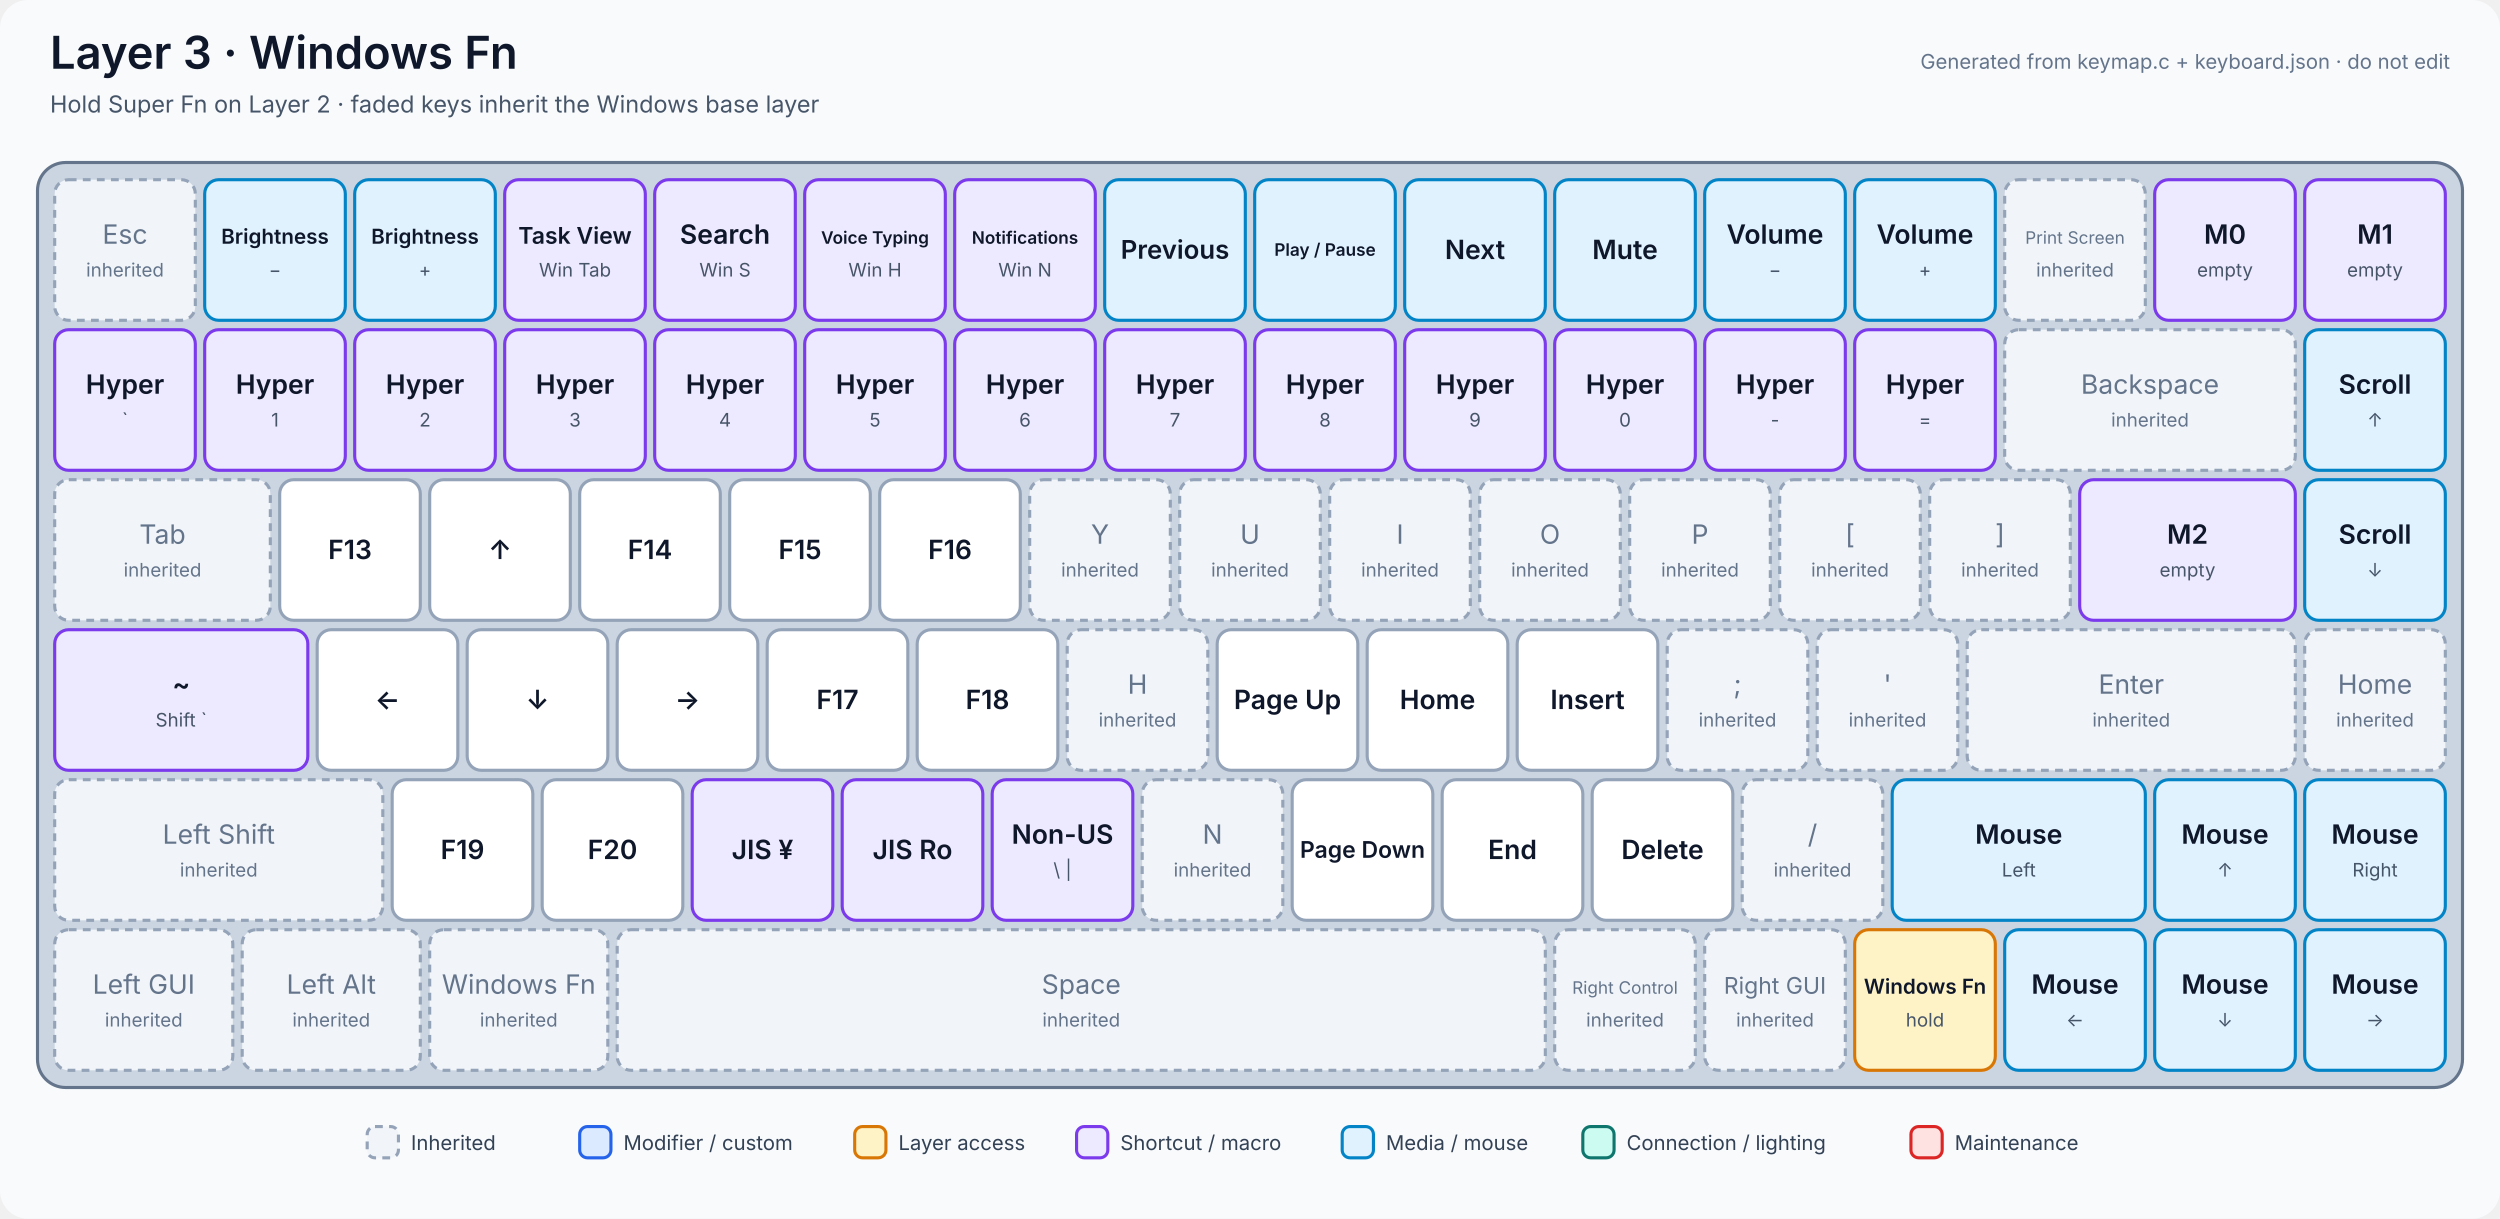
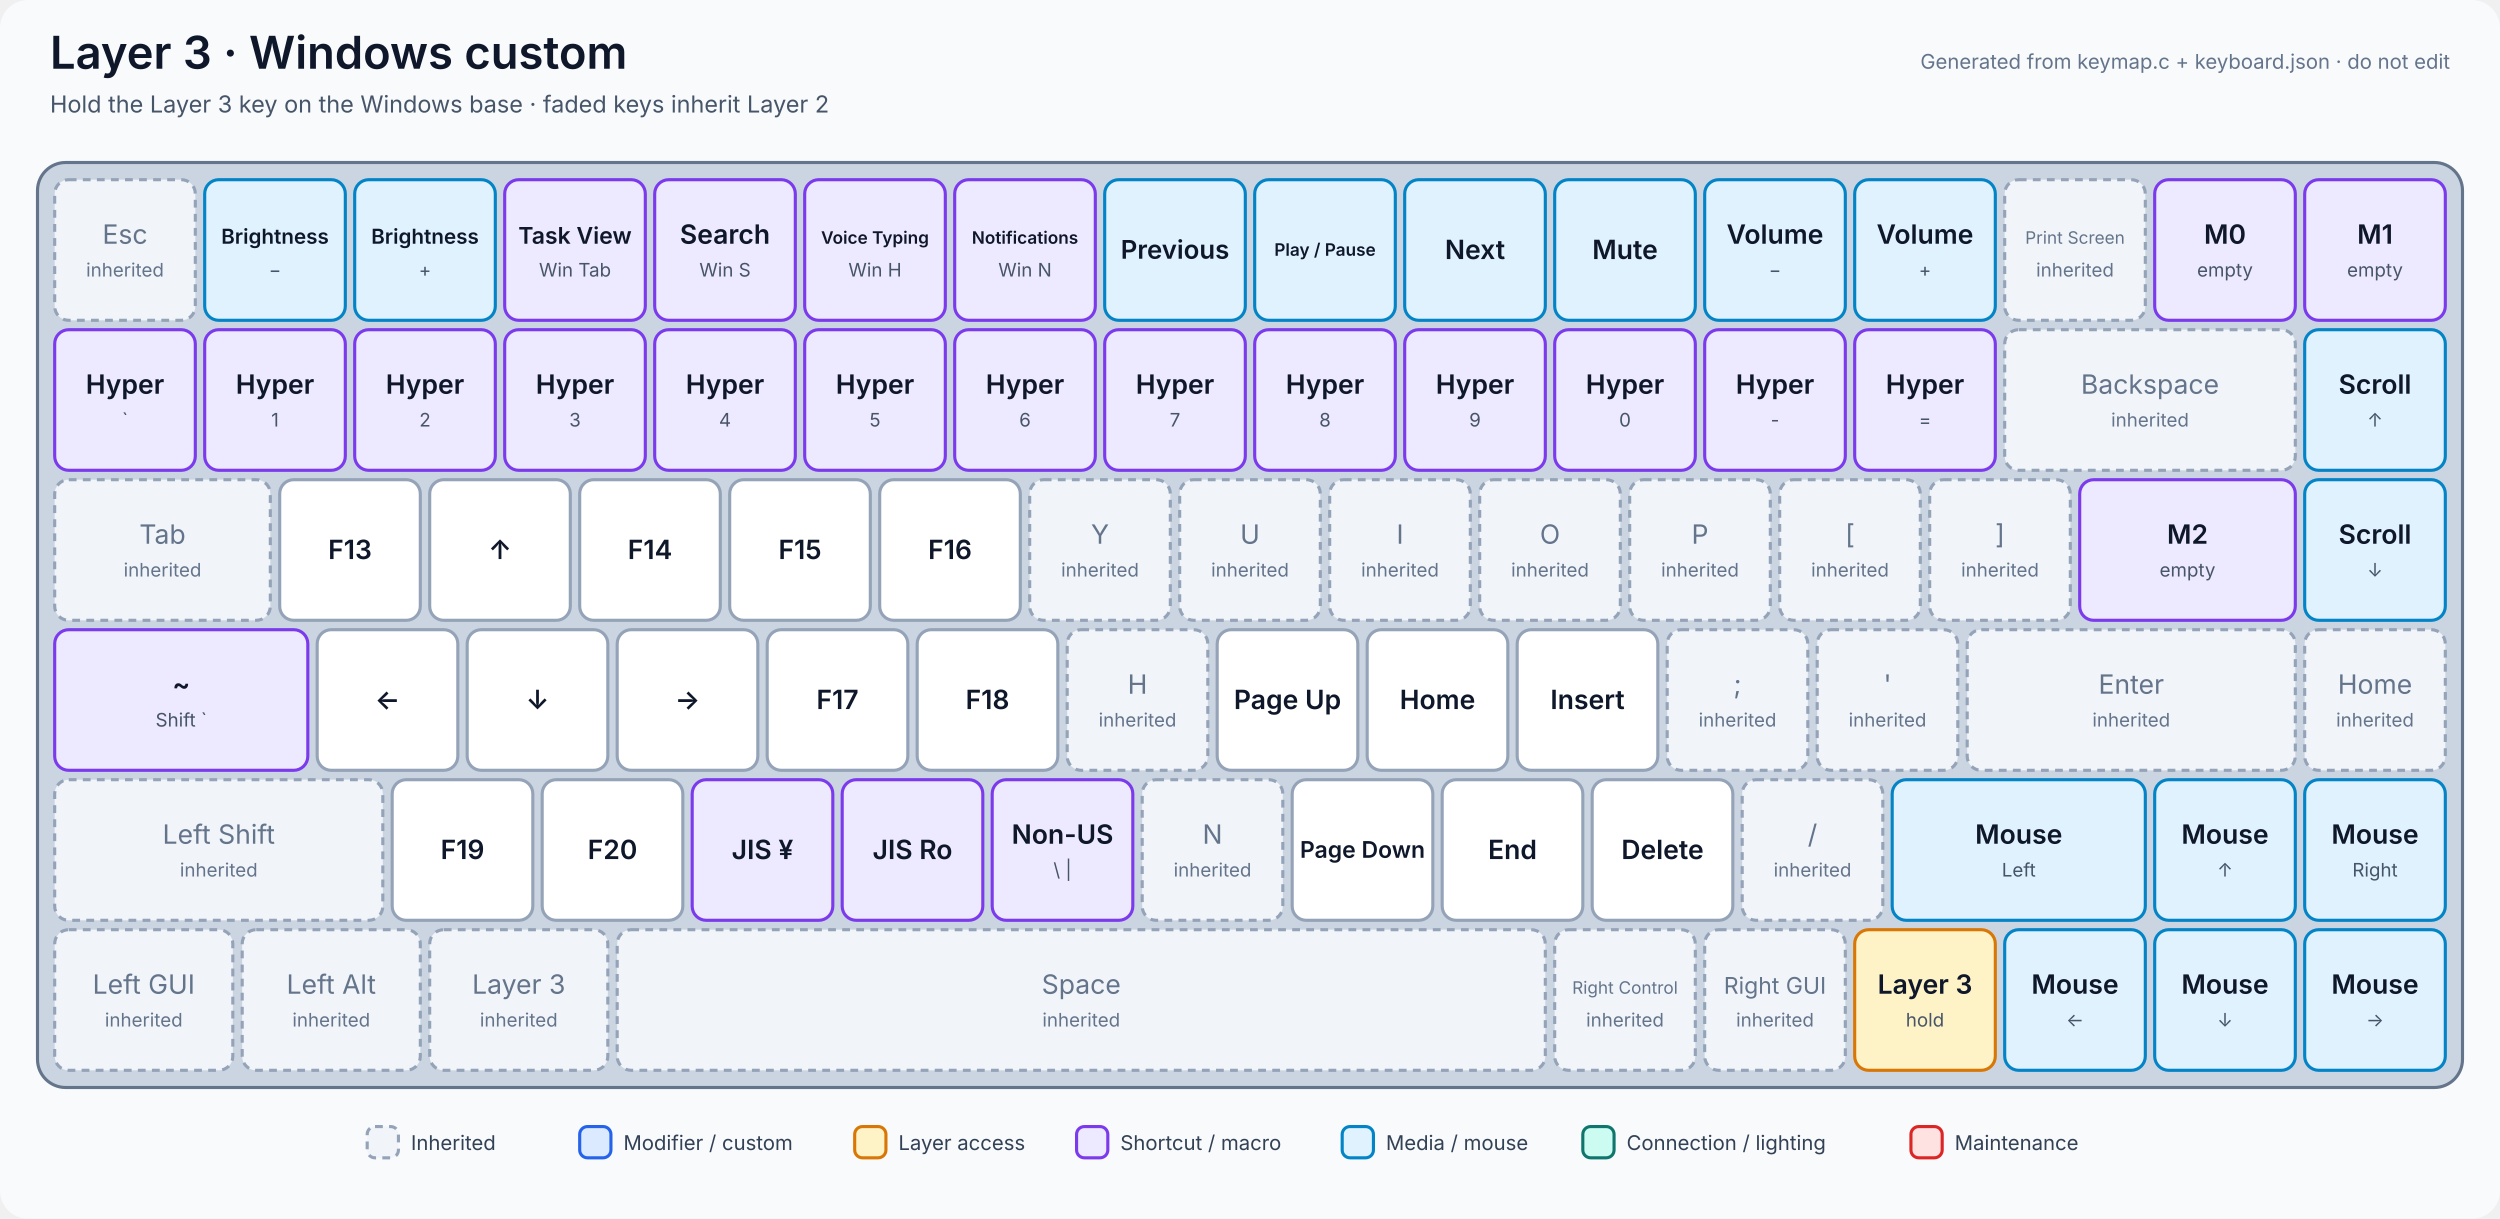
<svg xmlns="http://www.w3.org/2000/svg" width="1600" height="780" viewBox="0 0 1600 780" role="img" aria-labelledby="title desc">
  <style>
    .canvas { fill: #f8fafc; }
    .board { fill: #cbd5e1; stroke: #64748b; stroke-width: 2; }
    text { font-family: -apple-system, BlinkMacSystemFont, "Segoe UI", sans-serif; fill: #0f172a; }
    .doc-title { font-size: 29px; font-weight: 600; }
    .doc-subtitle { font-size: 15px; fill: #475569; }
    .source-note { font-size: 13px; fill: #64748b; text-anchor: end; }
    .key rect { stroke-width: 2; }
    .key-primary, .key-secondary { text-anchor: middle; dominant-baseline: auto; }
    .key-primary { font-weight: 600; }
    .key-secondary { fill: #475569; }
    .key-normal rect { fill: #ffffff; stroke: #94a3b8; }
    .key-inherited rect, .legend-swatch.key-inherited { fill: #f1f5f9; stroke: #94a3b8; stroke-dasharray: 5 4; }
    .key-inherited text { fill: #64748b; font-weight: 400; }
    .key-modifier rect, .legend-swatch.key-modifier { fill: #dbeafe; stroke: #2563eb; }
    .key-layer rect, .legend-swatch.key-layer { fill: #fef3c7; stroke: #d97706; }
    .key-shortcut rect, .legend-swatch.key-shortcut { fill: #ede9fe; stroke: #7c3aed; }
    .key-action rect, .legend-swatch.key-action { fill: #e0f2fe; stroke: #0284c7; }
    .key-hardware rect, .legend-swatch.key-hardware { fill: #ccfbf1; stroke: #0f766e; }
    .key-system rect, .legend-swatch.key-system { fill: #fee2e2; stroke: #dc2626; }
    .legend text { font-size: 13px; fill: #334155; }
    .legend-swatch { stroke-width: 2; }
  </style>
  <rect class="canvas" width="1600" height="780" rx="18" />
-   <text class="doc-title" x="32" y="44">Layer 3 · Windows Fn</text>
-   <text class="doc-subtitle" x="32" y="72">Hold Super Fn on Layer 2 · faded keys inherit the Windows base layer</text>
+   <text class="doc-title" x="32" y="44">Layer 3 · Windows custom</text>
+   <text class="doc-subtitle" x="32" y="72">Hold the Layer 3 key on the Windows base · faded keys inherit Layer 2</text>
  <text class="source-note" x="1568" y="44">Generated from keymap.c + keyboard.json · do not edit</text>
  <rect class="board" x="24" y="104" width="1552" height="592" rx="18" />
  <g class="key key-inherited">
    <rect x="35.0" y="115.0" width="90.0" height="90.0" rx="9" />
    <text class="key-primary" x="80.0" y="156.0" style="font-size:17.0px">Esc</text>
    <text class="key-secondary" x="80.0" y="177.0" style="font-size:12.0px">inherited</text>
  </g>
  <g class="key key-action">
    <rect x="131.0" y="115.0" width="90.0" height="90.0" rx="9" />
    <text class="key-primary" x="176.0" y="156.0" style="font-size:13.2px">Brightness</text>
    <text class="key-secondary" x="176.0" y="177.0" style="font-size:12.0px">−</text>
  </g>
  <g class="key key-action">
    <rect x="227.0" y="115.0" width="90.0" height="90.0" rx="9" />
    <text class="key-primary" x="272.0" y="156.0" style="font-size:13.2px">Brightness</text>
    <text class="key-secondary" x="272.0" y="177.0" style="font-size:12.0px">+</text>
  </g>
  <g class="key key-shortcut">
    <rect x="323.0" y="115.0" width="90.0" height="90.0" rx="9" />
    <text class="key-primary" x="368.0" y="156.0" style="font-size:14.7px">Task View</text>
    <text class="key-secondary" x="368.0" y="177.0" style="font-size:12.0px">Win Tab</text>
  </g>
  <g class="key key-shortcut">
    <rect x="419.0" y="115.0" width="90.0" height="90.0" rx="9" />
    <text class="key-primary" x="464.0" y="156.0" style="font-size:17.0px">Search</text>
    <text class="key-secondary" x="464.0" y="177.0" style="font-size:12.0px">Win S</text>
  </g>
  <g class="key key-shortcut">
    <rect x="515.0" y="115.0" width="90.0" height="90.0" rx="9" />
    <text class="key-primary" x="560.0" y="156.0" style="font-size:11.0px">Voice Typing</text>
    <text class="key-secondary" x="560.0" y="177.0" style="font-size:12.0px">Win H</text>
  </g>
  <g class="key key-shortcut">
    <rect x="611.0" y="115.0" width="90.0" height="90.0" rx="9" />
    <text class="key-primary" x="656.0" y="156.0" style="font-size:11.0px">Notifications</text>
    <text class="key-secondary" x="656.0" y="177.0" style="font-size:12.0px">Win N</text>
  </g>
  <g class="key key-action">
    <rect x="707.0" y="115.0" width="90.0" height="90.0" rx="9" />
    <text class="key-primary" x="752.0" y="165.6" style="font-size:16.5px">Previous</text>
  </g>
  <g class="key key-action">
    <rect x="803.0" y="115.0" width="90.0" height="90.0" rx="9" />
    <text class="key-primary" x="848.0" y="163.7" style="font-size:11.0px">Play / Pause</text>
  </g>
  <g class="key key-action">
    <rect x="899.0" y="115.0" width="90.0" height="90.0" rx="9" />
    <text class="key-primary" x="944.0" y="165.8" style="font-size:17.0px">Next</text>
  </g>
  <g class="key key-action">
    <rect x="995.0" y="115.0" width="90.0" height="90.0" rx="9" />
    <text class="key-primary" x="1040.0" y="165.8" style="font-size:17.0px">Mute</text>
  </g>
  <g class="key key-action">
    <rect x="1091.0" y="115.0" width="90.0" height="90.0" rx="9" />
    <text class="key-primary" x="1136.0" y="156.0" style="font-size:17.0px">Volume</text>
    <text class="key-secondary" x="1136.0" y="177.0" style="font-size:12.0px">−</text>
  </g>
  <g class="key key-action">
    <rect x="1187.0" y="115.0" width="90.0" height="90.0" rx="9" />
    <text class="key-primary" x="1232.0" y="156.0" style="font-size:17.0px">Volume</text>
    <text class="key-secondary" x="1232.0" y="177.0" style="font-size:12.0px">+</text>
  </g>
  <g class="key key-inherited">
    <rect x="1283.0" y="115.0" width="90.0" height="90.0" rx="9" />
    <text class="key-primary" x="1328.0" y="156.0" style="font-size:11.0px">Print Screen</text>
    <text class="key-secondary" x="1328.0" y="177.0" style="font-size:12.0px">inherited</text>
  </g>
  <g class="key key-shortcut">
    <rect x="1379.0" y="115.0" width="90.0" height="90.0" rx="9" />
    <text class="key-primary" x="1424.0" y="156.0" style="font-size:17.0px">M0</text>
    <text class="key-secondary" x="1424.0" y="177.0" style="font-size:12.0px">empty</text>
  </g>
  <g class="key key-shortcut">
    <rect x="1475.0" y="115.0" width="90.0" height="90.0" rx="9" />
    <text class="key-primary" x="1520.0" y="156.0" style="font-size:17.0px">M1</text>
    <text class="key-secondary" x="1520.0" y="177.0" style="font-size:12.0px">empty</text>
  </g>
  <g class="key key-shortcut">
    <rect x="35.0" y="211.0" width="90.0" height="90.0" rx="9" />
    <text class="key-primary" x="80.0" y="252.0" style="font-size:17.0px">Hyper</text>
    <text class="key-secondary" x="80.0" y="273.0" style="font-size:12.0px">`</text>
  </g>
  <g class="key key-shortcut">
    <rect x="131.0" y="211.0" width="90.0" height="90.0" rx="9" />
    <text class="key-primary" x="176.0" y="252.0" style="font-size:17.0px">Hyper</text>
    <text class="key-secondary" x="176.0" y="273.0" style="font-size:12.0px">1</text>
  </g>
  <g class="key key-shortcut">
    <rect x="227.0" y="211.0" width="90.0" height="90.0" rx="9" />
    <text class="key-primary" x="272.0" y="252.0" style="font-size:17.0px">Hyper</text>
    <text class="key-secondary" x="272.0" y="273.0" style="font-size:12.0px">2</text>
  </g>
  <g class="key key-shortcut">
    <rect x="323.0" y="211.0" width="90.0" height="90.0" rx="9" />
    <text class="key-primary" x="368.0" y="252.0" style="font-size:17.0px">Hyper</text>
    <text class="key-secondary" x="368.0" y="273.0" style="font-size:12.0px">3</text>
  </g>
  <g class="key key-shortcut">
    <rect x="419.0" y="211.0" width="90.0" height="90.0" rx="9" />
    <text class="key-primary" x="464.0" y="252.0" style="font-size:17.0px">Hyper</text>
    <text class="key-secondary" x="464.0" y="273.0" style="font-size:12.0px">4</text>
  </g>
  <g class="key key-shortcut">
    <rect x="515.0" y="211.0" width="90.0" height="90.0" rx="9" />
    <text class="key-primary" x="560.0" y="252.0" style="font-size:17.0px">Hyper</text>
    <text class="key-secondary" x="560.0" y="273.0" style="font-size:12.0px">5</text>
  </g>
  <g class="key key-shortcut">
    <rect x="611.0" y="211.0" width="90.0" height="90.0" rx="9" />
    <text class="key-primary" x="656.0" y="252.0" style="font-size:17.0px">Hyper</text>
    <text class="key-secondary" x="656.0" y="273.0" style="font-size:12.0px">6</text>
  </g>
  <g class="key key-shortcut">
    <rect x="707.0" y="211.0" width="90.0" height="90.0" rx="9" />
    <text class="key-primary" x="752.0" y="252.0" style="font-size:17.0px">Hyper</text>
    <text class="key-secondary" x="752.0" y="273.0" style="font-size:12.0px">7</text>
  </g>
  <g class="key key-shortcut">
    <rect x="803.0" y="211.0" width="90.0" height="90.0" rx="9" />
    <text class="key-primary" x="848.0" y="252.0" style="font-size:17.0px">Hyper</text>
    <text class="key-secondary" x="848.0" y="273.0" style="font-size:12.0px">8</text>
  </g>
  <g class="key key-shortcut">
    <rect x="899.0" y="211.0" width="90.0" height="90.0" rx="9" />
    <text class="key-primary" x="944.0" y="252.0" style="font-size:17.0px">Hyper</text>
    <text class="key-secondary" x="944.0" y="273.0" style="font-size:12.0px">9</text>
  </g>
  <g class="key key-shortcut">
    <rect x="995.0" y="211.0" width="90.0" height="90.0" rx="9" />
    <text class="key-primary" x="1040.0" y="252.0" style="font-size:17.0px">Hyper</text>
    <text class="key-secondary" x="1040.0" y="273.0" style="font-size:12.0px">0</text>
  </g>
  <g class="key key-shortcut">
    <rect x="1091.0" y="211.0" width="90.0" height="90.0" rx="9" />
    <text class="key-primary" x="1136.0" y="252.0" style="font-size:17.0px">Hyper</text>
    <text class="key-secondary" x="1136.0" y="273.0" style="font-size:12.0px">-</text>
  </g>
  <g class="key key-shortcut">
    <rect x="1187.0" y="211.0" width="90.0" height="90.0" rx="9" />
    <text class="key-primary" x="1232.0" y="252.0" style="font-size:17.0px">Hyper</text>
    <text class="key-secondary" x="1232.0" y="273.0" style="font-size:12.0px">=</text>
  </g>
  <g class="key key-inherited">
    <rect x="1283.0" y="211.0" width="186.0" height="90.0" rx="9" />
    <text class="key-primary" x="1376.0" y="252.0" style="font-size:17.0px">Backspace</text>
    <text class="key-secondary" x="1376.0" y="273.0" style="font-size:12.0px">inherited</text>
  </g>
  <g class="key key-action">
    <rect x="1475.0" y="211.0" width="90.0" height="90.0" rx="9" />
    <text class="key-primary" x="1520.0" y="252.0" style="font-size:17.0px">Scroll</text>
    <text class="key-secondary" x="1520.0" y="273.0" style="font-size:12.0px">↑</text>
  </g>
  <g class="key key-inherited">
    <rect x="35.0" y="307.0" width="138.0" height="90.0" rx="9" />
    <text class="key-primary" x="104.0" y="348.0" style="font-size:17.0px">Tab</text>
    <text class="key-secondary" x="104.0" y="369.0" style="font-size:12.0px">inherited</text>
  </g>
  <g class="key key-normal">
    <rect x="179.0" y="307.0" width="90.0" height="90.0" rx="9" />
    <text class="key-primary" x="224.0" y="357.8" style="font-size:17.0px">F13</text>
  </g>
  <g class="key key-normal">
    <rect x="275.0" y="307.0" width="90.0" height="90.0" rx="9" />
    <text class="key-primary" x="320.0" y="357.8" style="font-size:17.0px">↑</text>
  </g>
  <g class="key key-normal">
    <rect x="371.0" y="307.0" width="90.0" height="90.0" rx="9" />
    <text class="key-primary" x="416.0" y="357.8" style="font-size:17.0px">F14</text>
  </g>
  <g class="key key-normal">
    <rect x="467.0" y="307.0" width="90.0" height="90.0" rx="9" />
    <text class="key-primary" x="512.0" y="357.8" style="font-size:17.0px">F15</text>
  </g>
  <g class="key key-normal">
    <rect x="563.0" y="307.0" width="90.0" height="90.0" rx="9" />
    <text class="key-primary" x="608.0" y="357.8" style="font-size:17.0px">F16</text>
  </g>
  <g class="key key-inherited">
    <rect x="659.0" y="307.0" width="90.0" height="90.0" rx="9" />
    <text class="key-primary" x="704.0" y="348.0" style="font-size:17.0px">Y</text>
    <text class="key-secondary" x="704.0" y="369.0" style="font-size:12.0px">inherited</text>
  </g>
  <g class="key key-inherited">
    <rect x="755.0" y="307.0" width="90.0" height="90.0" rx="9" />
    <text class="key-primary" x="800.0" y="348.0" style="font-size:17.0px">U</text>
    <text class="key-secondary" x="800.0" y="369.0" style="font-size:12.0px">inherited</text>
  </g>
  <g class="key key-inherited">
    <rect x="851.0" y="307.0" width="90.0" height="90.0" rx="9" />
    <text class="key-primary" x="896.0" y="348.0" style="font-size:17.0px">I</text>
    <text class="key-secondary" x="896.0" y="369.0" style="font-size:12.0px">inherited</text>
  </g>
  <g class="key key-inherited">
    <rect x="947.0" y="307.0" width="90.0" height="90.0" rx="9" />
    <text class="key-primary" x="992.0" y="348.0" style="font-size:17.0px">O</text>
    <text class="key-secondary" x="992.0" y="369.0" style="font-size:12.0px">inherited</text>
  </g>
  <g class="key key-inherited">
    <rect x="1043.0" y="307.0" width="90.0" height="90.0" rx="9" />
    <text class="key-primary" x="1088.0" y="348.0" style="font-size:17.0px">P</text>
    <text class="key-secondary" x="1088.0" y="369.0" style="font-size:12.0px">inherited</text>
  </g>
  <g class="key key-inherited">
    <rect x="1139.0" y="307.0" width="90.0" height="90.0" rx="9" />
    <text class="key-primary" x="1184.0" y="348.0" style="font-size:17.0px">[</text>
    <text class="key-secondary" x="1184.0" y="369.0" style="font-size:12.0px">inherited</text>
  </g>
  <g class="key key-inherited">
    <rect x="1235.0" y="307.0" width="90.0" height="90.0" rx="9" />
    <text class="key-primary" x="1280.0" y="348.0" style="font-size:17.0px">]</text>
    <text class="key-secondary" x="1280.0" y="369.0" style="font-size:12.0px">inherited</text>
  </g>
  <g class="key key-shortcut">
    <rect x="1331.0" y="307.0" width="138.0" height="90.0" rx="9" />
    <text class="key-primary" x="1400.0" y="348.0" style="font-size:17.0px">M2</text>
    <text class="key-secondary" x="1400.0" y="369.0" style="font-size:12.0px">empty</text>
  </g>
  <g class="key key-action">
    <rect x="1475.0" y="307.0" width="90.0" height="90.0" rx="9" />
    <text class="key-primary" x="1520.0" y="348.0" style="font-size:17.0px">Scroll</text>
    <text class="key-secondary" x="1520.0" y="369.0" style="font-size:12.0px">↓</text>
  </g>
  <g class="key key-shortcut">
    <rect x="35.0" y="403.0" width="162.0" height="90.0" rx="9" />
    <text class="key-primary" x="116.0" y="444.0" style="font-size:17.0px">~</text>
    <text class="key-secondary" x="116.0" y="465.0" style="font-size:12.0px">Shift `</text>
  </g>
  <g class="key key-normal">
    <rect x="203.0" y="403.0" width="90.0" height="90.0" rx="9" />
    <text class="key-primary" x="248.0" y="453.8" style="font-size:17.0px">←</text>
  </g>
  <g class="key key-normal">
    <rect x="299.0" y="403.0" width="90.0" height="90.0" rx="9" />
    <text class="key-primary" x="344.0" y="453.8" style="font-size:17.0px">↓</text>
  </g>
  <g class="key key-normal">
    <rect x="395.0" y="403.0" width="90.0" height="90.0" rx="9" />
    <text class="key-primary" x="440.0" y="453.8" style="font-size:17.0px">→</text>
  </g>
  <g class="key key-normal">
    <rect x="491.0" y="403.0" width="90.0" height="90.0" rx="9" />
    <text class="key-primary" x="536.0" y="453.8" style="font-size:17.0px">F17</text>
  </g>
  <g class="key key-normal">
    <rect x="587.0" y="403.0" width="90.0" height="90.0" rx="9" />
    <text class="key-primary" x="632.0" y="453.8" style="font-size:17.0px">F18</text>
  </g>
  <g class="key key-inherited">
    <rect x="683.0" y="403.0" width="90.0" height="90.0" rx="9" />
    <text class="key-primary" x="728.0" y="444.0" style="font-size:17.0px">H</text>
    <text class="key-secondary" x="728.0" y="465.0" style="font-size:12.0px">inherited</text>
  </g>
  <g class="key key-normal">
    <rect x="779.0" y="403.0" width="90.0" height="90.0" rx="9" />
    <text class="key-primary" x="824.0" y="453.8" style="font-size:17.0px">Page Up</text>
  </g>
  <g class="key key-normal">
    <rect x="875.0" y="403.0" width="90.0" height="90.0" rx="9" />
    <text class="key-primary" x="920.0" y="453.8" style="font-size:17.0px">Home</text>
  </g>
  <g class="key key-normal">
    <rect x="971.0" y="403.0" width="90.0" height="90.0" rx="9" />
    <text class="key-primary" x="1016.0" y="453.8" style="font-size:17.0px">Insert</text>
  </g>
  <g class="key key-inherited">
    <rect x="1067.0" y="403.0" width="90.0" height="90.0" rx="9" />
    <text class="key-primary" x="1112.0" y="444.0" style="font-size:17.0px">;</text>
    <text class="key-secondary" x="1112.0" y="465.0" style="font-size:12.0px">inherited</text>
  </g>
  <g class="key key-inherited">
    <rect x="1163.0" y="403.0" width="90.0" height="90.0" rx="9" />
    <text class="key-primary" x="1208.0" y="444.0" style="font-size:17.0px">'</text>
    <text class="key-secondary" x="1208.0" y="465.0" style="font-size:12.0px">inherited</text>
  </g>
  <g class="key key-inherited">
    <rect x="1259.0" y="403.0" width="210.0" height="90.0" rx="9" />
    <text class="key-primary" x="1364.0" y="444.0" style="font-size:17.0px">Enter</text>
    <text class="key-secondary" x="1364.0" y="465.0" style="font-size:12.0px">inherited</text>
  </g>
  <g class="key key-inherited">
    <rect x="1475.0" y="403.0" width="90.0" height="90.0" rx="9" />
    <text class="key-primary" x="1520.0" y="444.0" style="font-size:17.0px">Home</text>
    <text class="key-secondary" x="1520.0" y="465.0" style="font-size:12.0px">inherited</text>
  </g>
  <g class="key key-inherited">
    <rect x="35.0" y="499.0" width="210.0" height="90.0" rx="9" />
    <text class="key-primary" x="140.0" y="540.0" style="font-size:17.0px">Left Shift</text>
    <text class="key-secondary" x="140.0" y="561.0" style="font-size:12.0px">inherited</text>
  </g>
  <g class="key key-normal">
    <rect x="251.0" y="499.0" width="90.0" height="90.0" rx="9" />
    <text class="key-primary" x="296.0" y="549.8" style="font-size:17.0px">F19</text>
  </g>
  <g class="key key-normal">
    <rect x="347.0" y="499.0" width="90.0" height="90.0" rx="9" />
    <text class="key-primary" x="392.0" y="549.8" style="font-size:17.0px">F20</text>
  </g>
  <g class="key key-shortcut">
    <rect x="443.0" y="499.0" width="90.0" height="90.0" rx="9" />
    <text class="key-primary" x="488.0" y="549.8" style="font-size:17.0px">JIS ¥</text>
  </g>
  <g class="key key-shortcut">
    <rect x="539.0" y="499.0" width="90.0" height="90.0" rx="9" />
    <text class="key-primary" x="584.0" y="549.8" style="font-size:17.0px">JIS Ro</text>
  </g>
  <g class="key key-shortcut">
    <rect x="635.0" y="499.0" width="90.0" height="90.0" rx="9" />
    <text class="key-primary" x="680.0" y="540.0" style="font-size:17.0px">Non-US</text>
    <text class="key-secondary" x="680.0" y="561.0" style="font-size:12.0px">\ |</text>
  </g>
  <g class="key key-inherited">
    <rect x="731.0" y="499.0" width="90.0" height="90.0" rx="9" />
    <text class="key-primary" x="776.0" y="540.0" style="font-size:17.0px">N</text>
    <text class="key-secondary" x="776.0" y="561.0" style="font-size:12.0px">inherited</text>
  </g>
  <g class="key key-normal">
    <rect x="827.0" y="499.0" width="90.0" height="90.0" rx="9" />
    <text class="key-primary" x="872.0" y="549.0" style="font-size:14.7px">Page Down</text>
  </g>
  <g class="key key-normal">
    <rect x="923.0" y="499.0" width="90.0" height="90.0" rx="9" />
    <text class="key-primary" x="968.0" y="549.8" style="font-size:17.0px">End</text>
  </g>
  <g class="key key-normal">
    <rect x="1019.0" y="499.0" width="90.0" height="90.0" rx="9" />
    <text class="key-primary" x="1064.0" y="549.8" style="font-size:17.0px">Delete</text>
  </g>
  <g class="key key-inherited">
    <rect x="1115.0" y="499.0" width="90.0" height="90.0" rx="9" />
    <text class="key-primary" x="1160.0" y="540.0" style="font-size:17.0px">/</text>
    <text class="key-secondary" x="1160.0" y="561.0" style="font-size:12.0px">inherited</text>
  </g>
  <g class="key key-action">
    <rect x="1211.0" y="499.0" width="162.0" height="90.0" rx="9" />
    <text class="key-primary" x="1292.0" y="540.0" style="font-size:17.0px">Mouse</text>
    <text class="key-secondary" x="1292.0" y="561.0" style="font-size:12.0px">Left</text>
  </g>
  <g class="key key-action">
    <rect x="1379.0" y="499.0" width="90.0" height="90.0" rx="9" />
    <text class="key-primary" x="1424.0" y="540.0" style="font-size:17.0px">Mouse</text>
    <text class="key-secondary" x="1424.0" y="561.0" style="font-size:12.0px">↑</text>
  </g>
  <g class="key key-action">
    <rect x="1475.0" y="499.0" width="90.0" height="90.0" rx="9" />
    <text class="key-primary" x="1520.0" y="540.0" style="font-size:17.0px">Mouse</text>
    <text class="key-secondary" x="1520.0" y="561.0" style="font-size:12.0px">Right</text>
  </g>
  <g class="key key-inherited">
    <rect x="35.0" y="595.0" width="114.0" height="90.0" rx="9" />
    <text class="key-primary" x="92.0" y="636.0" style="font-size:17.0px">Left GUI</text>
    <text class="key-secondary" x="92.0" y="657.0" style="font-size:12.0px">inherited</text>
  </g>
  <g class="key key-inherited">
    <rect x="155.0" y="595.0" width="114.0" height="90.0" rx="9" />
    <text class="key-primary" x="212.0" y="636.0" style="font-size:17.0px">Left Alt</text>
    <text class="key-secondary" x="212.0" y="657.0" style="font-size:12.0px">inherited</text>
  </g>
  <g class="key key-inherited">
    <rect x="275.0" y="595.0" width="114.0" height="90.0" rx="9" />
-     <text class="key-primary" x="332.0" y="636.0" style="font-size:17.0px">Windows Fn</text>
+     <text class="key-primary" x="332.0" y="636.0" style="font-size:17.0px">Layer 3</text>
    <text class="key-secondary" x="332.0" y="657.0" style="font-size:12.0px">inherited</text>
  </g>
  <g class="key key-inherited">
    <rect x="395.0" y="595.0" width="594.0" height="90.0" rx="9" />
    <text class="key-primary" x="692.0" y="636.0" style="font-size:17.0px">Space</text>
    <text class="key-secondary" x="692.0" y="657.0" style="font-size:12.0px">inherited</text>
  </g>
  <g class="key key-inherited">
    <rect x="995.0" y="595.0" width="90.0" height="90.0" rx="9" />
    <text class="key-primary" x="1040.0" y="636.0" style="font-size:11.0px">Right Control</text>
    <text class="key-secondary" x="1040.0" y="657.0" style="font-size:12.0px">inherited</text>
  </g>
  <g class="key key-inherited">
    <rect x="1091.0" y="595.0" width="90.0" height="90.0" rx="9" />
    <text class="key-primary" x="1136.0" y="636.0" style="font-size:14.7px">Right GUI</text>
    <text class="key-secondary" x="1136.0" y="657.0" style="font-size:12.0px">inherited</text>
  </g>
  <g class="key key-layer">
    <rect x="1187.0" y="595.0" width="90.0" height="90.0" rx="9" />
-     <text class="key-primary" x="1232.0" y="636.0" style="font-size:13.2px">Windows Fn</text>
+     <text class="key-primary" x="1232.0" y="636.0" style="font-size:17.0px">Layer 3</text>
    <text class="key-secondary" x="1232.0" y="657.0" style="font-size:12.0px">hold</text>
  </g>
  <g class="key key-action">
    <rect x="1283.0" y="595.0" width="90.0" height="90.0" rx="9" />
    <text class="key-primary" x="1328.0" y="636.0" style="font-size:17.0px">Mouse</text>
    <text class="key-secondary" x="1328.0" y="657.0" style="font-size:12.0px">←</text>
  </g>
  <g class="key key-action">
    <rect x="1379.0" y="595.0" width="90.0" height="90.0" rx="9" />
    <text class="key-primary" x="1424.0" y="636.0" style="font-size:17.0px">Mouse</text>
    <text class="key-secondary" x="1424.0" y="657.0" style="font-size:12.0px">↓</text>
  </g>
  <g class="key key-action">
    <rect x="1475.0" y="595.0" width="90.0" height="90.0" rx="9" />
    <text class="key-primary" x="1520.0" y="636.0" style="font-size:17.0px">Mouse</text>
    <text class="key-secondary" x="1520.0" y="657.0" style="font-size:12.0px">→</text>
  </g>
  <g class="legend" aria-label="Key category legend">
    <rect class="legend-swatch key-inherited" x="235.0" y="721" width="20" height="20" rx="5" />
    <text x="263.0" y="736">Inherited</text>
    <rect class="legend-swatch key-modifier" x="371.0" y="721" width="20" height="20" rx="5" />
    <text x="399.0" y="736">Modifier / custom</text>
    <rect class="legend-swatch key-layer" x="547.0" y="721" width="20" height="20" rx="5" />
    <text x="575.0" y="736">Layer access</text>
    <rect class="legend-swatch key-shortcut" x="689.0" y="721" width="20" height="20" rx="5" />
    <text x="717.0" y="736">Shortcut / macro</text>
    <rect class="legend-swatch key-action" x="859.0" y="721" width="20" height="20" rx="5" />
    <text x="887.0" y="736">Media / mouse</text>
    <rect class="legend-swatch key-hardware" x="1013.0" y="721" width="20" height="20" rx="5" />
    <text x="1041.0" y="736">Connection / lighting</text>
    <rect class="legend-swatch key-system" x="1223.0" y="721" width="20" height="20" rx="5" />
    <text x="1251.0" y="736">Maintenance</text>
  </g>
</svg>
